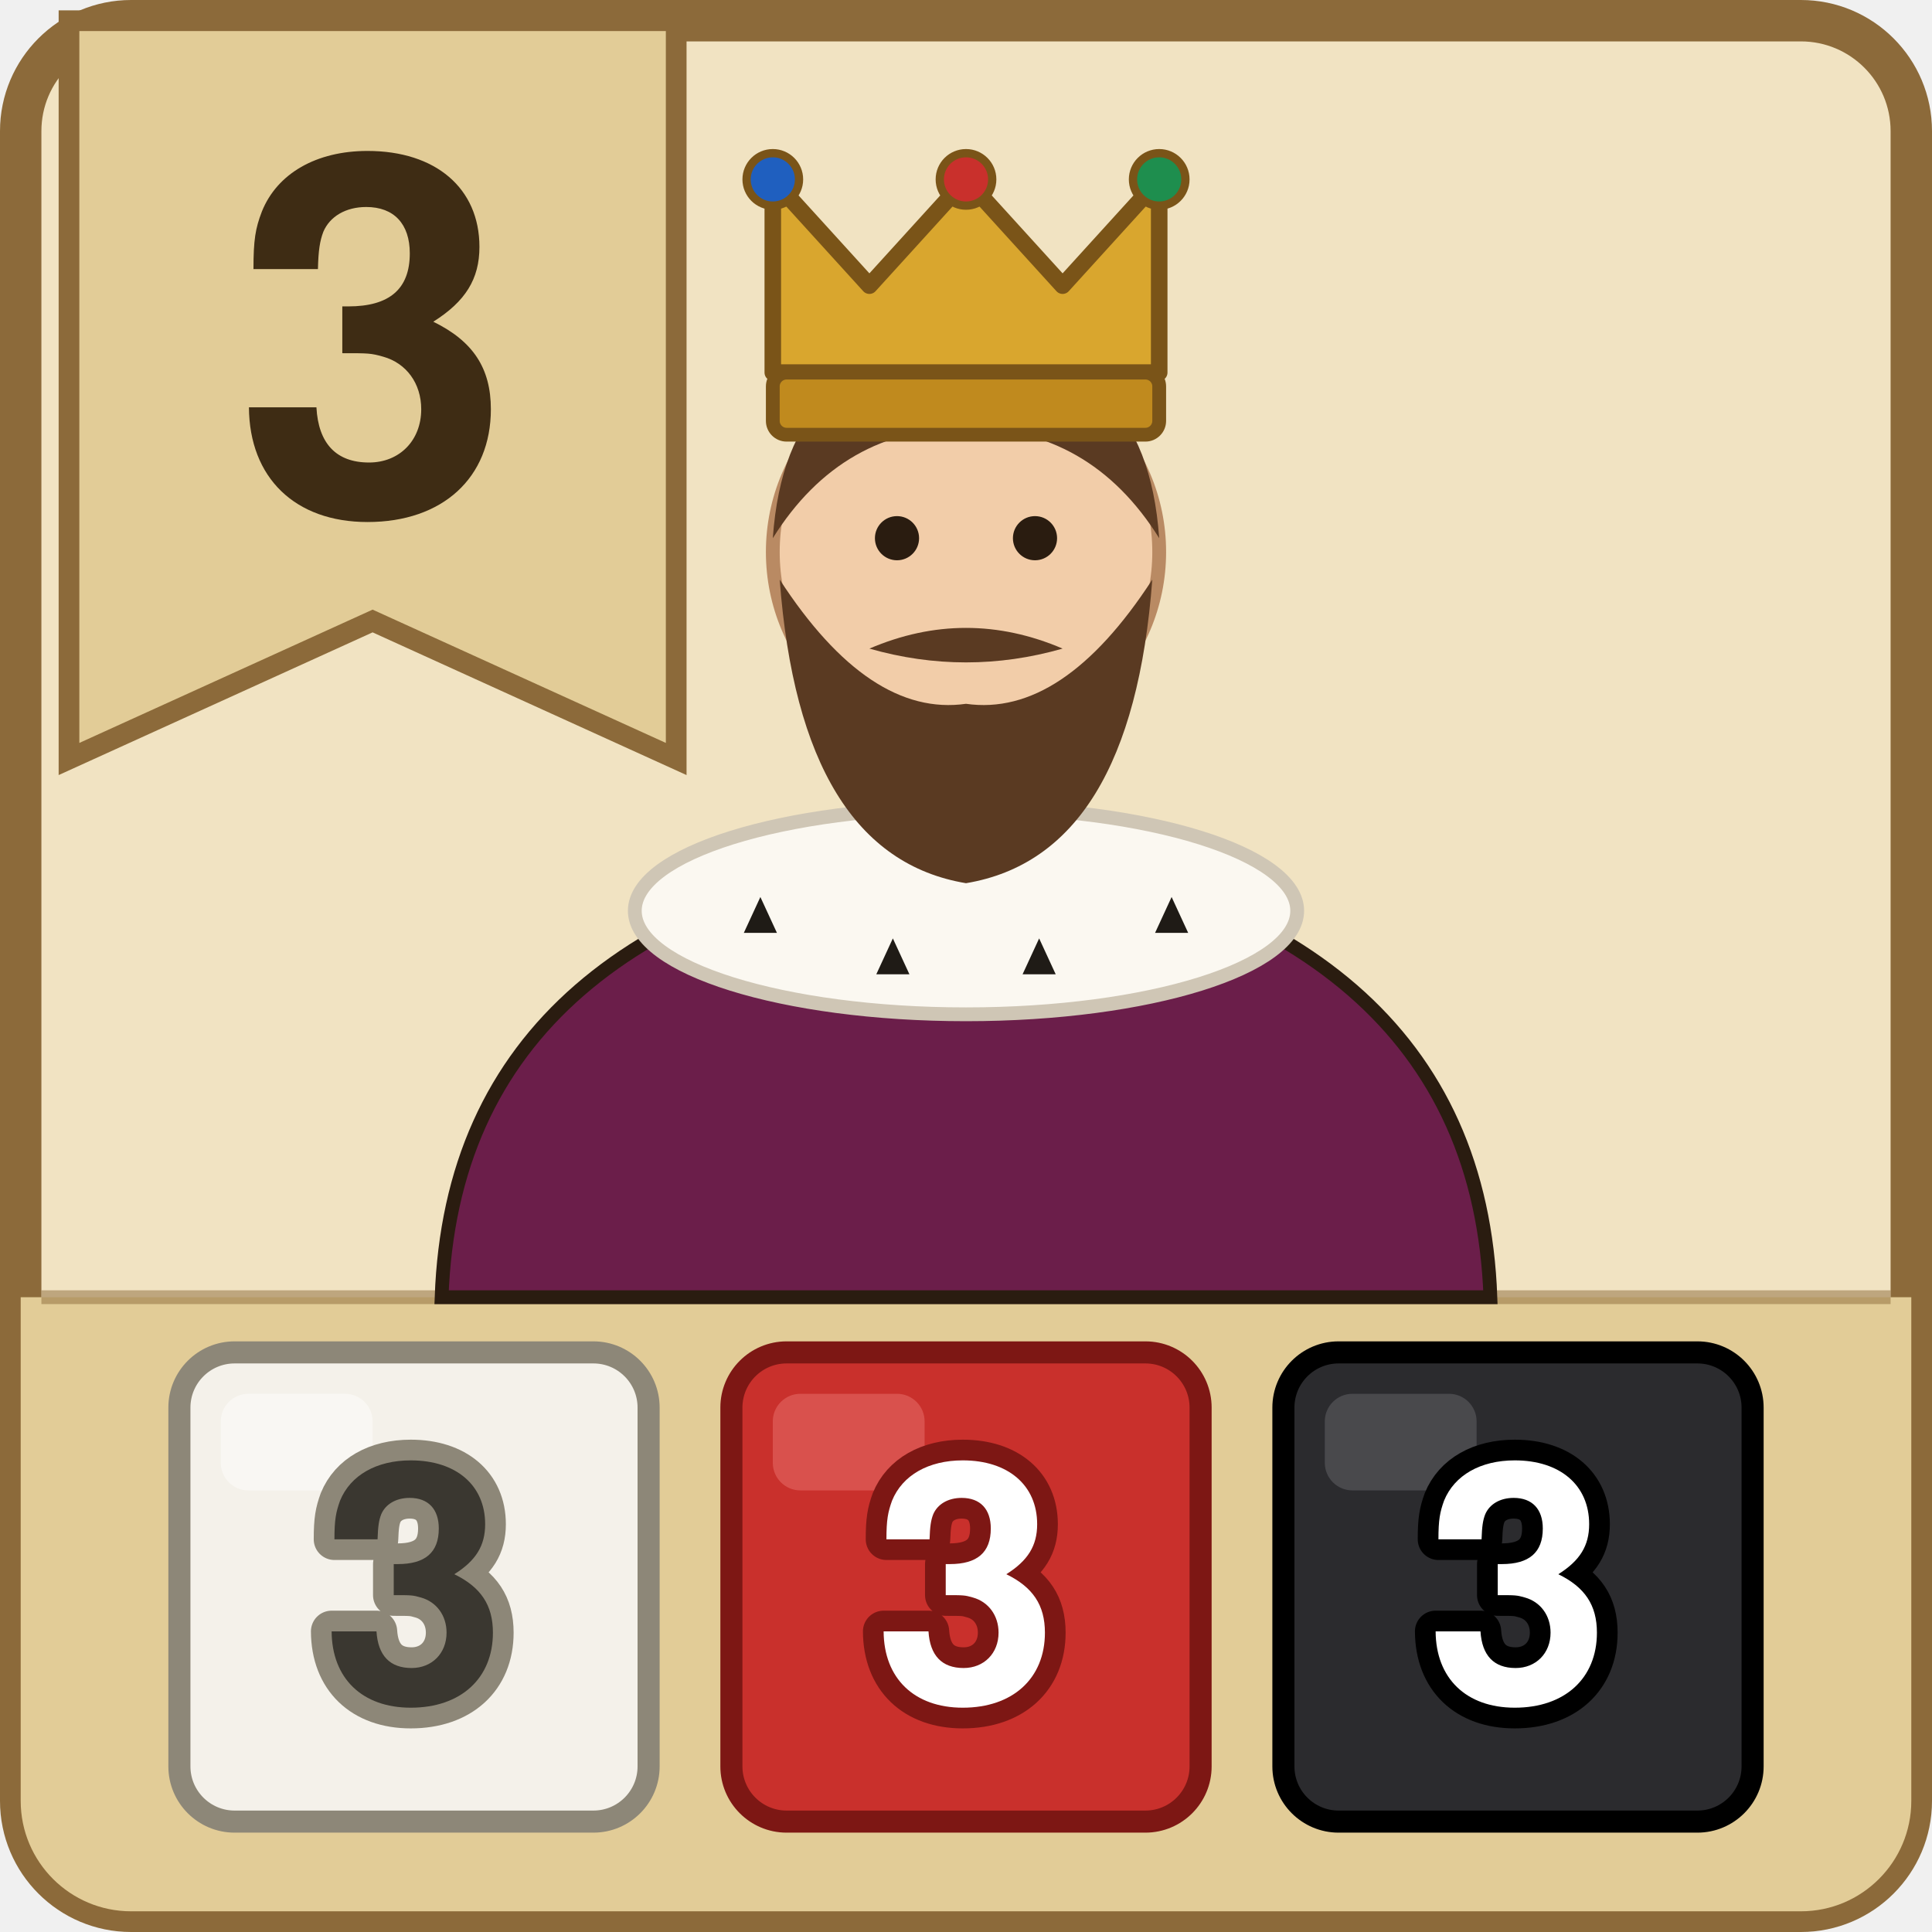
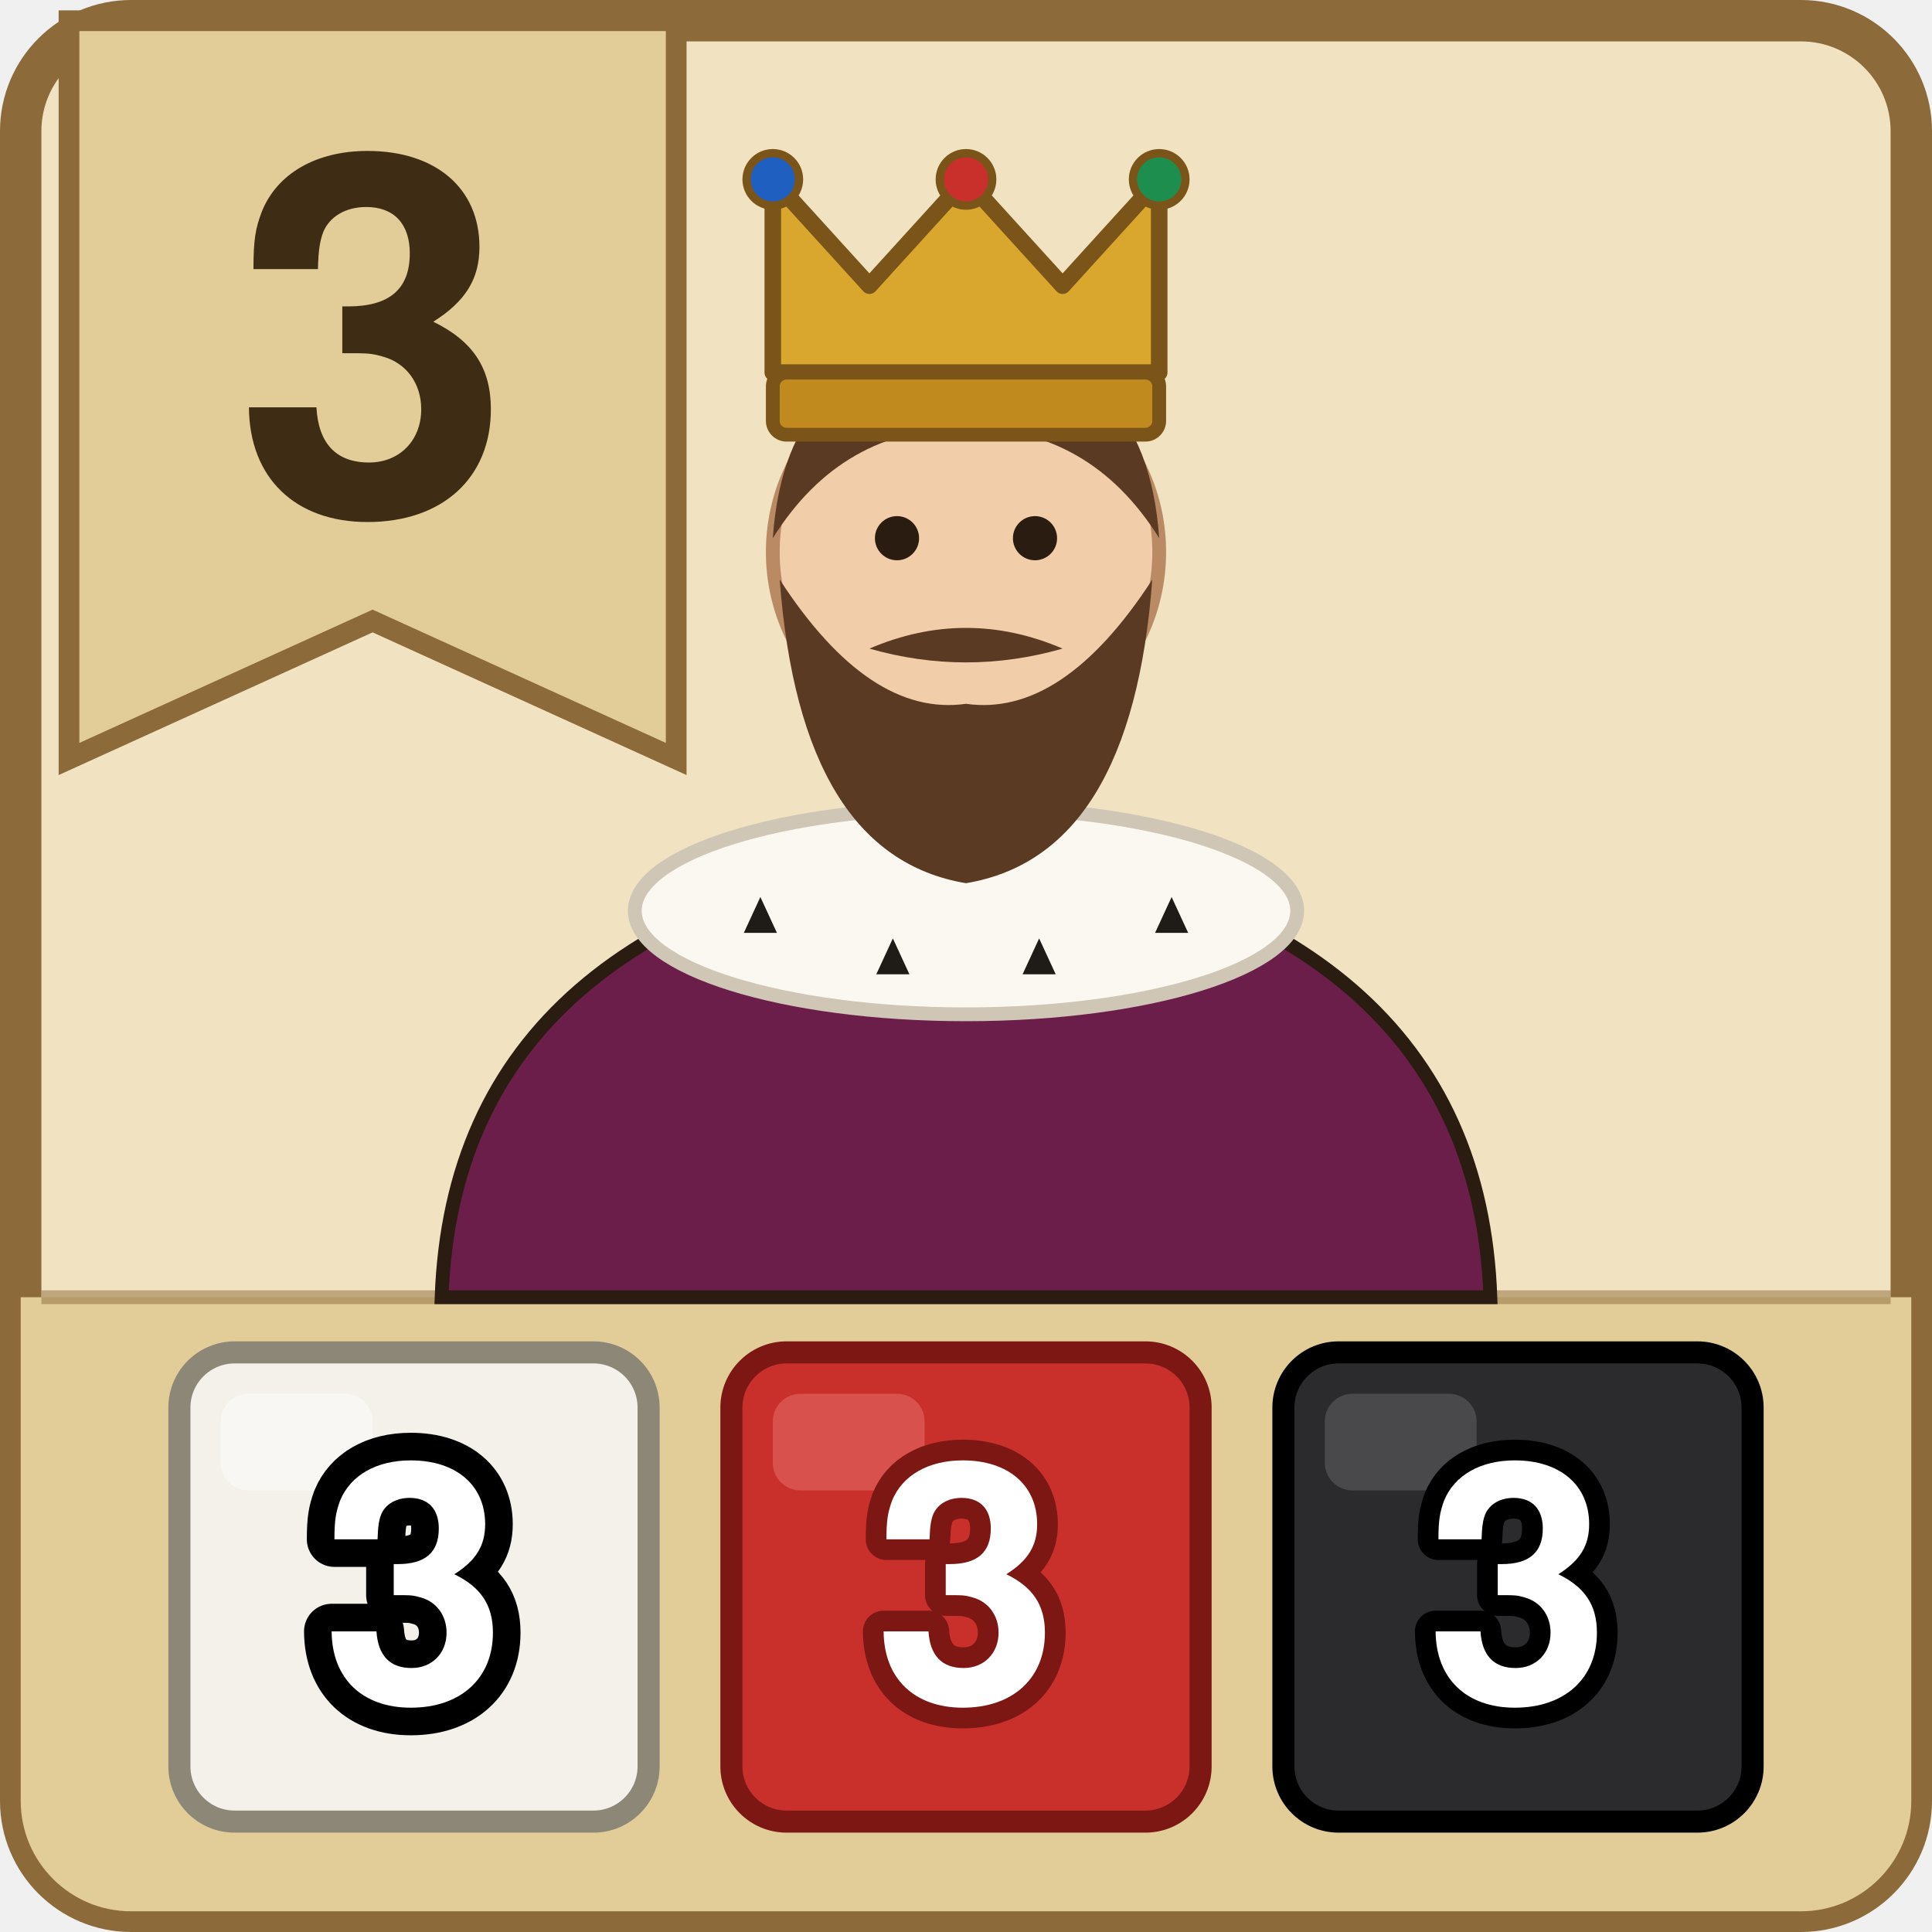
<svg xmlns="http://www.w3.org/2000/svg" width="140" height="140" viewBox="0 0 140 140" role="img" aria-label="貴族 3点 必要ボーナス白3・赤3・黒3">
  <rect x="1.5" y="1.5" width="137" height="137" rx="8" fill="#F1E3C2" stroke="#8C6A3A" stroke-width="3" />
  <path d="M1.5,94 H138.5 V130.5 A8,8 0 0 1 130.5,138.5 H9.5 A8,8 0 0 1 1.5,130.5 Z" fill="#E2CC97" />
  <line x1="3" y1="94" x2="137" y2="94" stroke="#8C6A3A" stroke-width="1" opacity="0.5" />
  <path d="M32,94 Q33,66 70,61 Q107,66 108,94 Z" fill="#6B1E4A" stroke="#2A1C10" stroke-width="1" />
  <rect x="65" y="50" width="10" height="12" fill="#F2CDA9" stroke="#B98A63" stroke-width="0.8" />
  <ellipse cx="70" cy="66" rx="24" ry="7.5" fill="#FBF8F1" stroke="#CFC6B5" stroke-width="1" />
  <path d="M55.1,65.0 l1.2,2.6 l-2.4,0 Z" fill="#1F1B16" />
  <path d="M64.7,68.0 l1.2,2.6 l-2.4,0 Z" fill="#1F1B16" />
  <path d="M75.3,68.0 l1.2,2.6 l-2.4,0 Z" fill="#1F1B16" />
  <path d="M84.9,65.0 l1.2,2.6 l-2.4,0 Z" fill="#1F1B16" />
  <circle cx="70" cy="40" r="14" fill="#F2CDA9" stroke="#B98A63" stroke-width="1" />
  <path d="M56,39 Q57,25 70,26 Q83,25 84,39 Q79,31 70,31 Q61,31 56,39 Z" fill="#5A3A22" />
  <path d="M56.5,42 Q58,62 70,64 Q82,62 83.5,42 Q77,52 70,51 Q63,52 56.5,42 Z" fill="#5A3A22" />
  <path d="M63,47 Q70,44 77,47 Q70,49 63,47 Z" fill="#5A3A22" />
  <circle cx="65" cy="39" r="1.6" fill="#2A1C10" />
  <circle cx="75" cy="39" r="1.6" fill="#2A1C10" />
  <polygon points="56.0,27.0 56.0,13.0 63.0,20.7 70.0,13.0 77.0,20.7 84.0,13.0 84.0,27.0" fill="#D9A62E" stroke="#7A5418" stroke-width="1.2" stroke-linejoin="round" />
  <rect x="56.0" y="27.0" width="28.0" height="4.5" rx="1" fill="#C08A1E" stroke="#7A5418" stroke-width="1" />
  <circle cx="56.0" cy="13.0" r="1.9" fill="#1F5FBF" stroke="#7A5418" stroke-width="0.6" />
  <circle cx="70.0" cy="13.0" r="1.9" fill="#C9302C" stroke="#7A5418" stroke-width="0.6" />
  <circle cx="84.0" cy="13.0" r="1.9" fill="#1E8E4E" stroke="#7A5418" stroke-width="0.6" />
  <path d="M5,1.5 H49 V55 L27,45 L5,55 Z" fill="#E2CC97" stroke="#8C6A3A" stroke-width="1.5" />
  <text x="27" y="37" text-anchor="middle" font-size="36" font-weight="800" fill="#3E2C14" font-family="'Helvetica Neue', Helvetica, Arial, sans-serif">3</text>
  <rect x="13.0" y="98" width="34" height="34" rx="4" fill="#F4F1EA" stroke="#8D8778" stroke-width="1.6" />
  <rect x="16.0" y="101" width="11" height="7" rx="2" fill="#FFFFFF" opacity="0.45" />
-   <text x="30.0" y="123.2" text-anchor="middle" font-size="24" font-weight="800" fill="#3A3730" stroke="#8D8778" stroke-width="3" paint-order="stroke" stroke-linejoin="round" font-family="'Helvetica Neue', Helvetica, Arial, sans-serif">3</text>
+   <text x="30.0" y="123.2" text-anchor="middle" font-size="24" font-weight="800" fill="#FFFFFF" stroke="#000000" stroke-width="4" paint-order="stroke" stroke-linejoin="round" font-family="'Helvetica Neue', Helvetica, Arial, sans-serif">3</text>
  <rect x="53.0" y="98" width="34" height="34" rx="4" fill="#C9302C" stroke="#7D1714" stroke-width="1.6" />
  <rect x="56.0" y="101" width="11" height="7" rx="2" fill="#EE7A76" opacity="0.45" />
  <text x="70.0" y="123.2" text-anchor="middle" font-size="24" font-weight="800" fill="#FFFFFF" stroke="#7D1714" stroke-width="3" paint-order="stroke" stroke-linejoin="round" font-family="'Helvetica Neue', Helvetica, Arial, sans-serif">3</text>
  <rect x="93.0" y="98" width="34" height="34" rx="4" fill="#2B2B2E" stroke="#000000" stroke-width="1.6" />
  <rect x="96.0" y="101" width="11" height="7" rx="2" fill="#6C6C72" opacity="0.45" />
  <text x="110.0" y="123.2" text-anchor="middle" font-size="24" font-weight="800" fill="#FFFFFF" stroke="#000000" stroke-width="3" paint-order="stroke" stroke-linejoin="round" font-family="'Helvetica Neue', Helvetica, Arial, sans-serif">3</text>
</svg>
